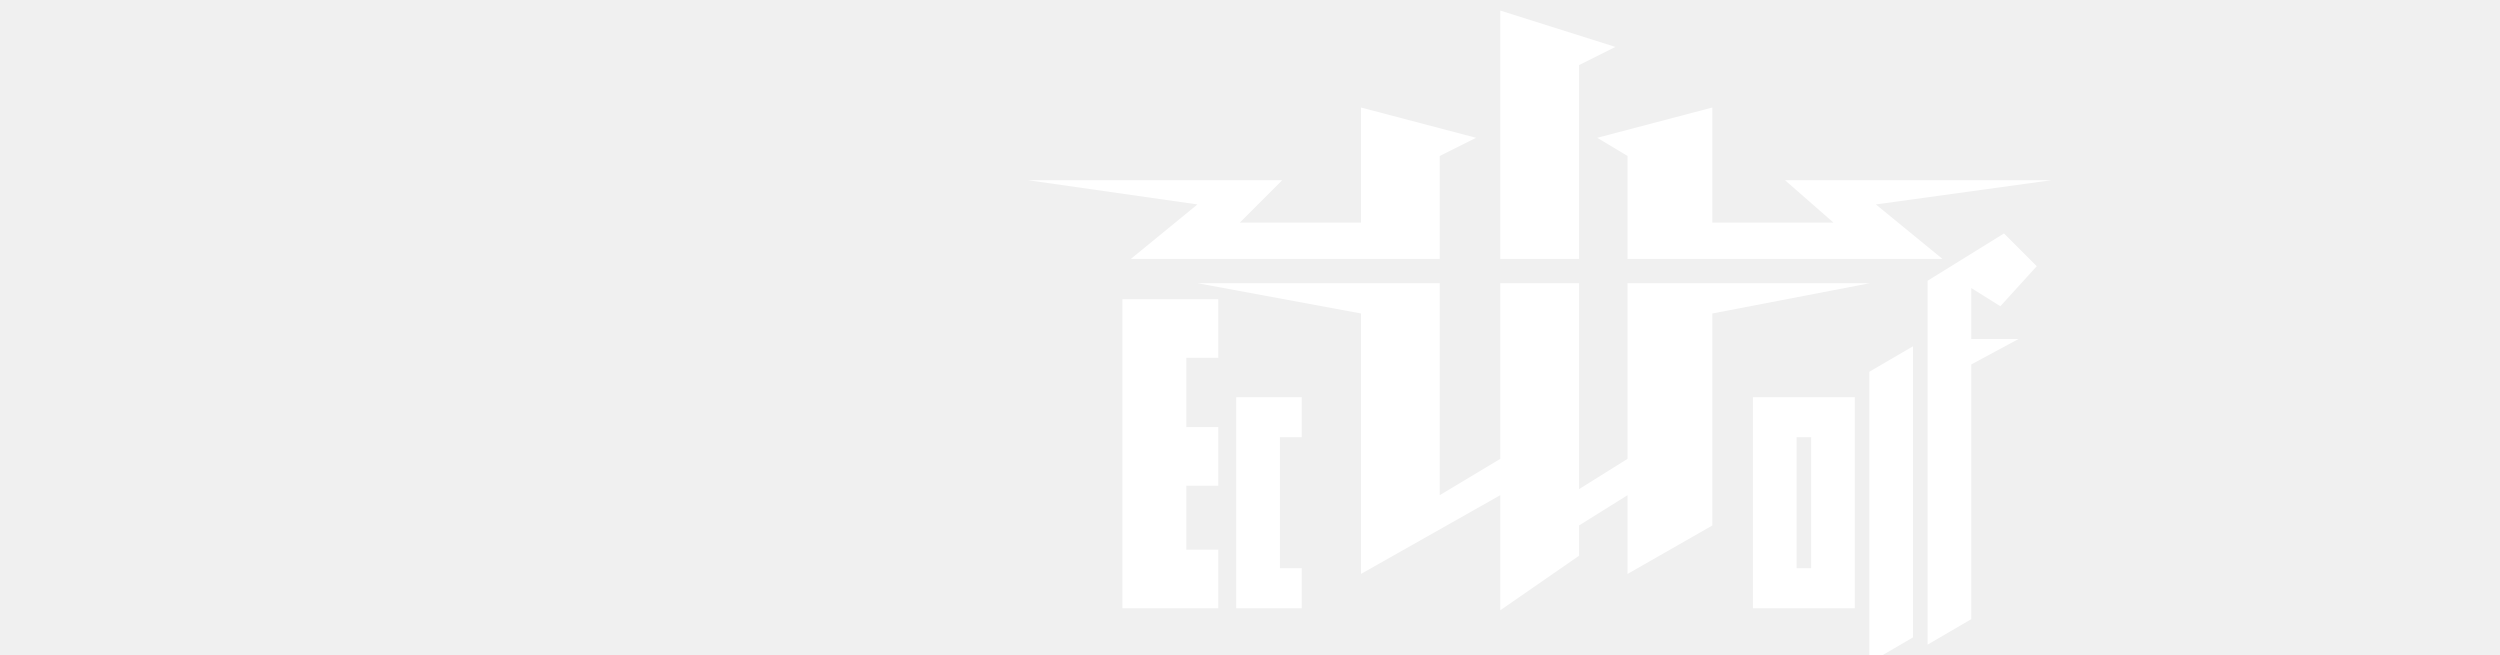
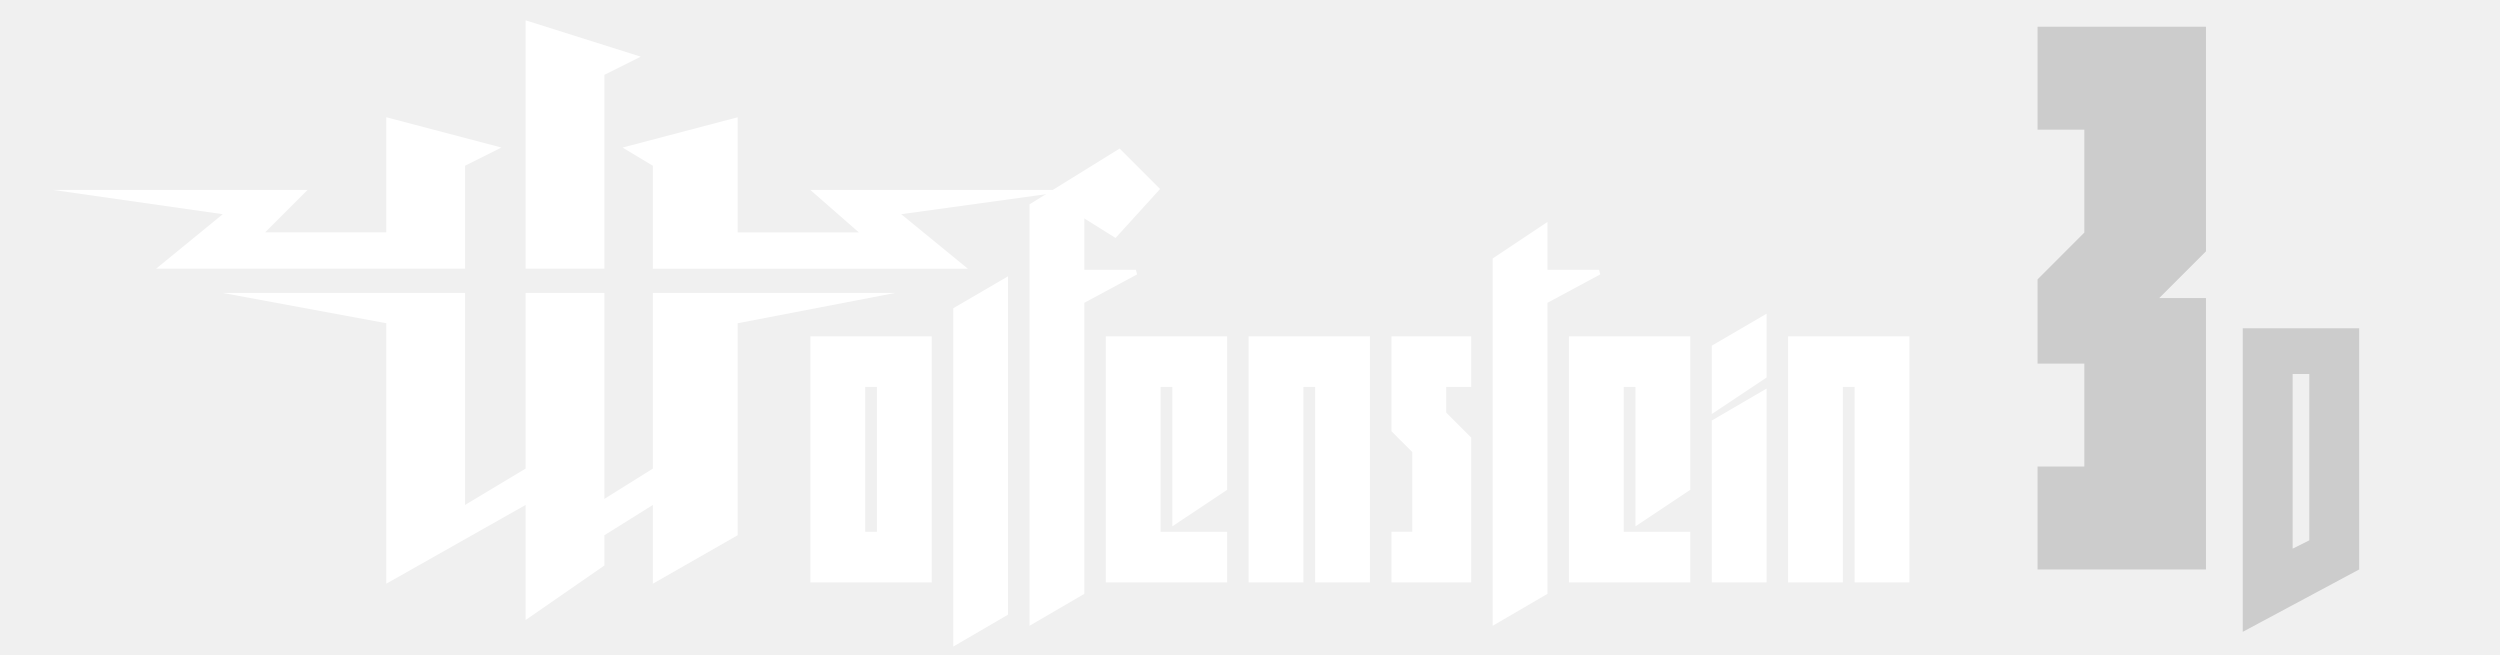
<svg xmlns="http://www.w3.org/2000/svg" width="135.731mm" height="35.549mm" viewBox="0 0 135.731 35.549" version="1.1" id="svg4515" xml:space="preserve">
  <defs id="defs4509" />
  <g id="layer1" transform="translate(-41.4972,-61.32196)">
-     <g id="text5080" style="font-size:16.933px;line-height:1.25;font-family:'Segoe UI';-inkscape-font-specification:'Segoe UI';letter-spacing:0px;word-spacing:0px;stroke-width:0.265" />
-     <g style="font-style:normal;font-variant:normal;font-weight:normal;font-stretch:normal;font-size:50.8px;line-height:1.25;font-family:Impact;-inkscape-font-specification:Impact;letter-spacing:0px;word-spacing:0px;fill:#ffffff;fill-opacity:1;stroke:none;stroke-width:0.265" id="text5147" />
-     <g aria-label="$" id="text305" style="font-size:32.889px;font-family:Wolfenstein;-inkscape-font-specification:Wolfenstein;fill:#ffffff;stroke-width:0.126" transform="translate(2.130538,-0.5291667)">
-       <path d="m 132.332,78.87 v 11.511 l -4.604,2.631 v -4.276 l -2.631,1.644 v 1.644 l -4.276,2.96 v -6.249 l -7.564,4.276 v -14.142 l -8.88,-1.644 h 13.155 v 11.511 l 3.289,-1.973 v -9.538 h 4.276 V 88.408 l 2.631,-1.644 v -9.538 h 13.155 z m 18.418,-7.236 -9.538,1.316 3.618,2.96 h -17.102 v -5.591 l -1.644,-0.987 6.249,-1.644 v 6.249 h 6.578 l -2.631,-2.302 z m -37.493,2.302 V 67.688 l 6.249,1.644 -1.973,0.987 v 5.591 h -16.773 l 3.618,-2.96 -9.209,-1.316 h 13.813 l -2.302,2.302 z m 11.84,1.973 h -4.276 V 62.426 l 6.249,1.973 -1.973,0.987 z" id="path719" style="fill:#ffffff" />
+     <g id="text5080" style="font-size:16.933px;line-height:1.25;font-family:'Segoe UI';-inkscape-font-specification:'Segoe UI';letter-spacing:0px;word-spacing:0px;stroke-width:0.265" transform="translate(2.116666)" />
+     <g style="font-style:normal;font-variant:normal;font-weight:normal;font-stretch:normal;font-size:50.8px;line-height:1.25;font-family:Impact;-inkscape-font-specification:Impact;letter-spacing:0px;word-spacing:0px;fill:#ffffff;fill-opacity:1;stroke:none;stroke-width:0.265" id="text5147" transform="translate(2.116666)" />
+     <g aria-label="$" id="text305" style="font-size:32.889px;font-family:Wolfenstein;-inkscape-font-specification:Wolfenstein;fill:#ffffff;stroke-width:0.126" transform="translate(4.247205,-0.5291667)">
+       <path d="m 77.298,79.4 v 11.511 l -4.604,2.631 v -4.276 l -2.631,1.644 v 1.644 l -4.276,2.96 v -6.249 l -7.564,4.276 v -14.142 l -8.88,-1.644 h 13.155 v 11.511 l 3.289,-1.973 v -9.538 h 4.276 v 11.182 l 2.631,-1.644 V 77.755 H 85.849 Z M 95.716,72.164 86.178,73.48 89.796,76.44 H 72.694 v -5.591 l -1.644,-0.987 6.249,-1.644 v 6.249 h 6.578 L 81.245,72.164 Z m -37.493,2.302 v -6.249 l 6.249,1.644 -1.973,0.987 v 5.591 H 45.725 L 49.343,73.48 40.134,72.164 h 13.813 l -2.302,2.302 z m 11.84,1.973 H 65.787 V 62.955 l 6.249,1.973 -1.973,0.987 z" id="path719" style="fill:#ffffff" />
    </g>
-     <g aria-label="Ec      olf" id="text236" style="font-size:25.4px;font-family:Wolfenstein;-inkscape-font-specification:Wolfenstein;stroke-width:0.265;fill:#ffffff">
-       <path d="m 107.641,77.567 v 3.182 h -1.736 v 3.761 h 1.736 v 3.182 h -1.736 v 3.471 h 1.736 v 3.182 h -5.207 V 77.567 Z" style="font-size:28.928px;fill:#ffffff" id="path310" />
-       <path d="m 112.171,85.06 h -1.185 v 7.112 h 1.185 v 2.173 h -3.556 V 82.887 h 3.556 z" style="font-size:19.756px;fill:#ffffff" id="path312" />
-       <path d="m 139.829,92.172 v -7.112 h -0.79 v 7.112 z m 2.371,-9.285 v 11.458 h -5.532 V 82.887 Z" style="font-size:19.756px;fill:#ffffff" id="path314" />
-       <path d="m 145.36,95.926 -2.371,1.383 v -15.804 l 2.371,-1.383 z" style="font-size:19.756px;fill:#ffffff" id="path316" />
-       <path d="m 148.521,94.938 -2.371,1.383 v -19.756 l 4.149,-2.568 1.778,1.778 -1.976,2.173 -1.58,-0.988 v 2.766 h 2.568 l -2.568,1.383 z" style="font-size:19.756px;fill:#ffffff" id="path318" />
+     <g aria-label="olfenstein" id="text14115" style="font-size:22.578px;font-family:Wolfenstein;-inkscape-font-specification:Wolfenstein;letter-spacing:0.529px;fill:#ffffff;stroke:#ffffff;stroke-width:0.265">
+       <path d="m 89.242,90.326 v -8.128 h -0.903 v 8.128 z M 91.951,79.715 V 92.81 H 85.629 V 79.715 Z" id="path2302" />
+       <path d="m 96.093,94.616 -2.709,1.58 V 78.134 l 2.709,-1.58 z" id="path2304" />
+       <path d="m 100.234,93.487 -2.709,1.58 V 72.49 l 4.741,-2.935 2.032,2.032 -2.258,2.484 -1.806,-1.129 v 3.161 h 2.935 l -2.935,1.58 z" id="path2306" />
+       <path d="m 107.988,87.843 -2.709,1.806 v -7.451 h -0.903 v 8.128 h 3.612 v 2.484 H 101.667 V 79.715 h 6.322 z" id="path2308" />
+       <path d="M 115.743,92.81 H 113.033 V 82.198 h -0.903 v 10.612 h -2.709 V 79.715 h 6.322 z" id="path2310" />
+       <path d="m 119.884,82.198 v 1.58 l 1.355,1.355 v 7.676 h -4.064 v -2.484 h 1.129 v -4.516 l -1.129,-1.129 v -4.967 h 4.064 v 2.484 z" id="path2312" />
+       <path d="m 125.38,93.487 -2.709,1.58 V 75.425 l 2.709,-1.806 v 2.484 h 2.935 l -2.935,1.58 z" id="path2314" />
+       <path d="m 133.134,87.843 -2.709,1.806 v -7.451 h -0.903 v 8.128 h 3.612 v 2.484 h -6.322 V 79.715 h 6.322 z" id="path2316" />
+       <path d="m 137.276,92.81 h -2.709 v -8.58 l 2.709,-1.58 z m 0,-11.063 -2.709,1.806 v -3.387 l 2.709,-1.58 z" id="path2318" />
+       <path d="m 145.03,92.81 h -2.709 V 82.198 h -0.903 v 10.612 h -2.709 V 79.715 h 6.322 z" id="path2320" />
+     </g>
+     <g aria-label="3D" id="text14221" style="font-size:22.578px;font-family:Wolfenstein;-inkscape-font-specification:Wolfenstein;letter-spacing:0.529px;fill:#cccccc;stroke-width:0.265">
+       <path d="m 154.661,68.362 h -2.54 v -5.588 h 9.144 v 12.192 l -2.54,2.54 h 2.54 v 14.732 h -9.144 v -5.588 h 2.54 v -5.588 h -2.54 v -4.572 l 2.54,-2.54 z" style="font-size:50.8px" id="path2297" />
+       <path d="m 166.874,81.627 h -0.903 v 9.483 l 0.903,-0.452 z m 2.709,10.612 -6.322,3.387 V 79.143 h 6.322 z" id="path2299" />
    </g>
  </g>
</svg>
